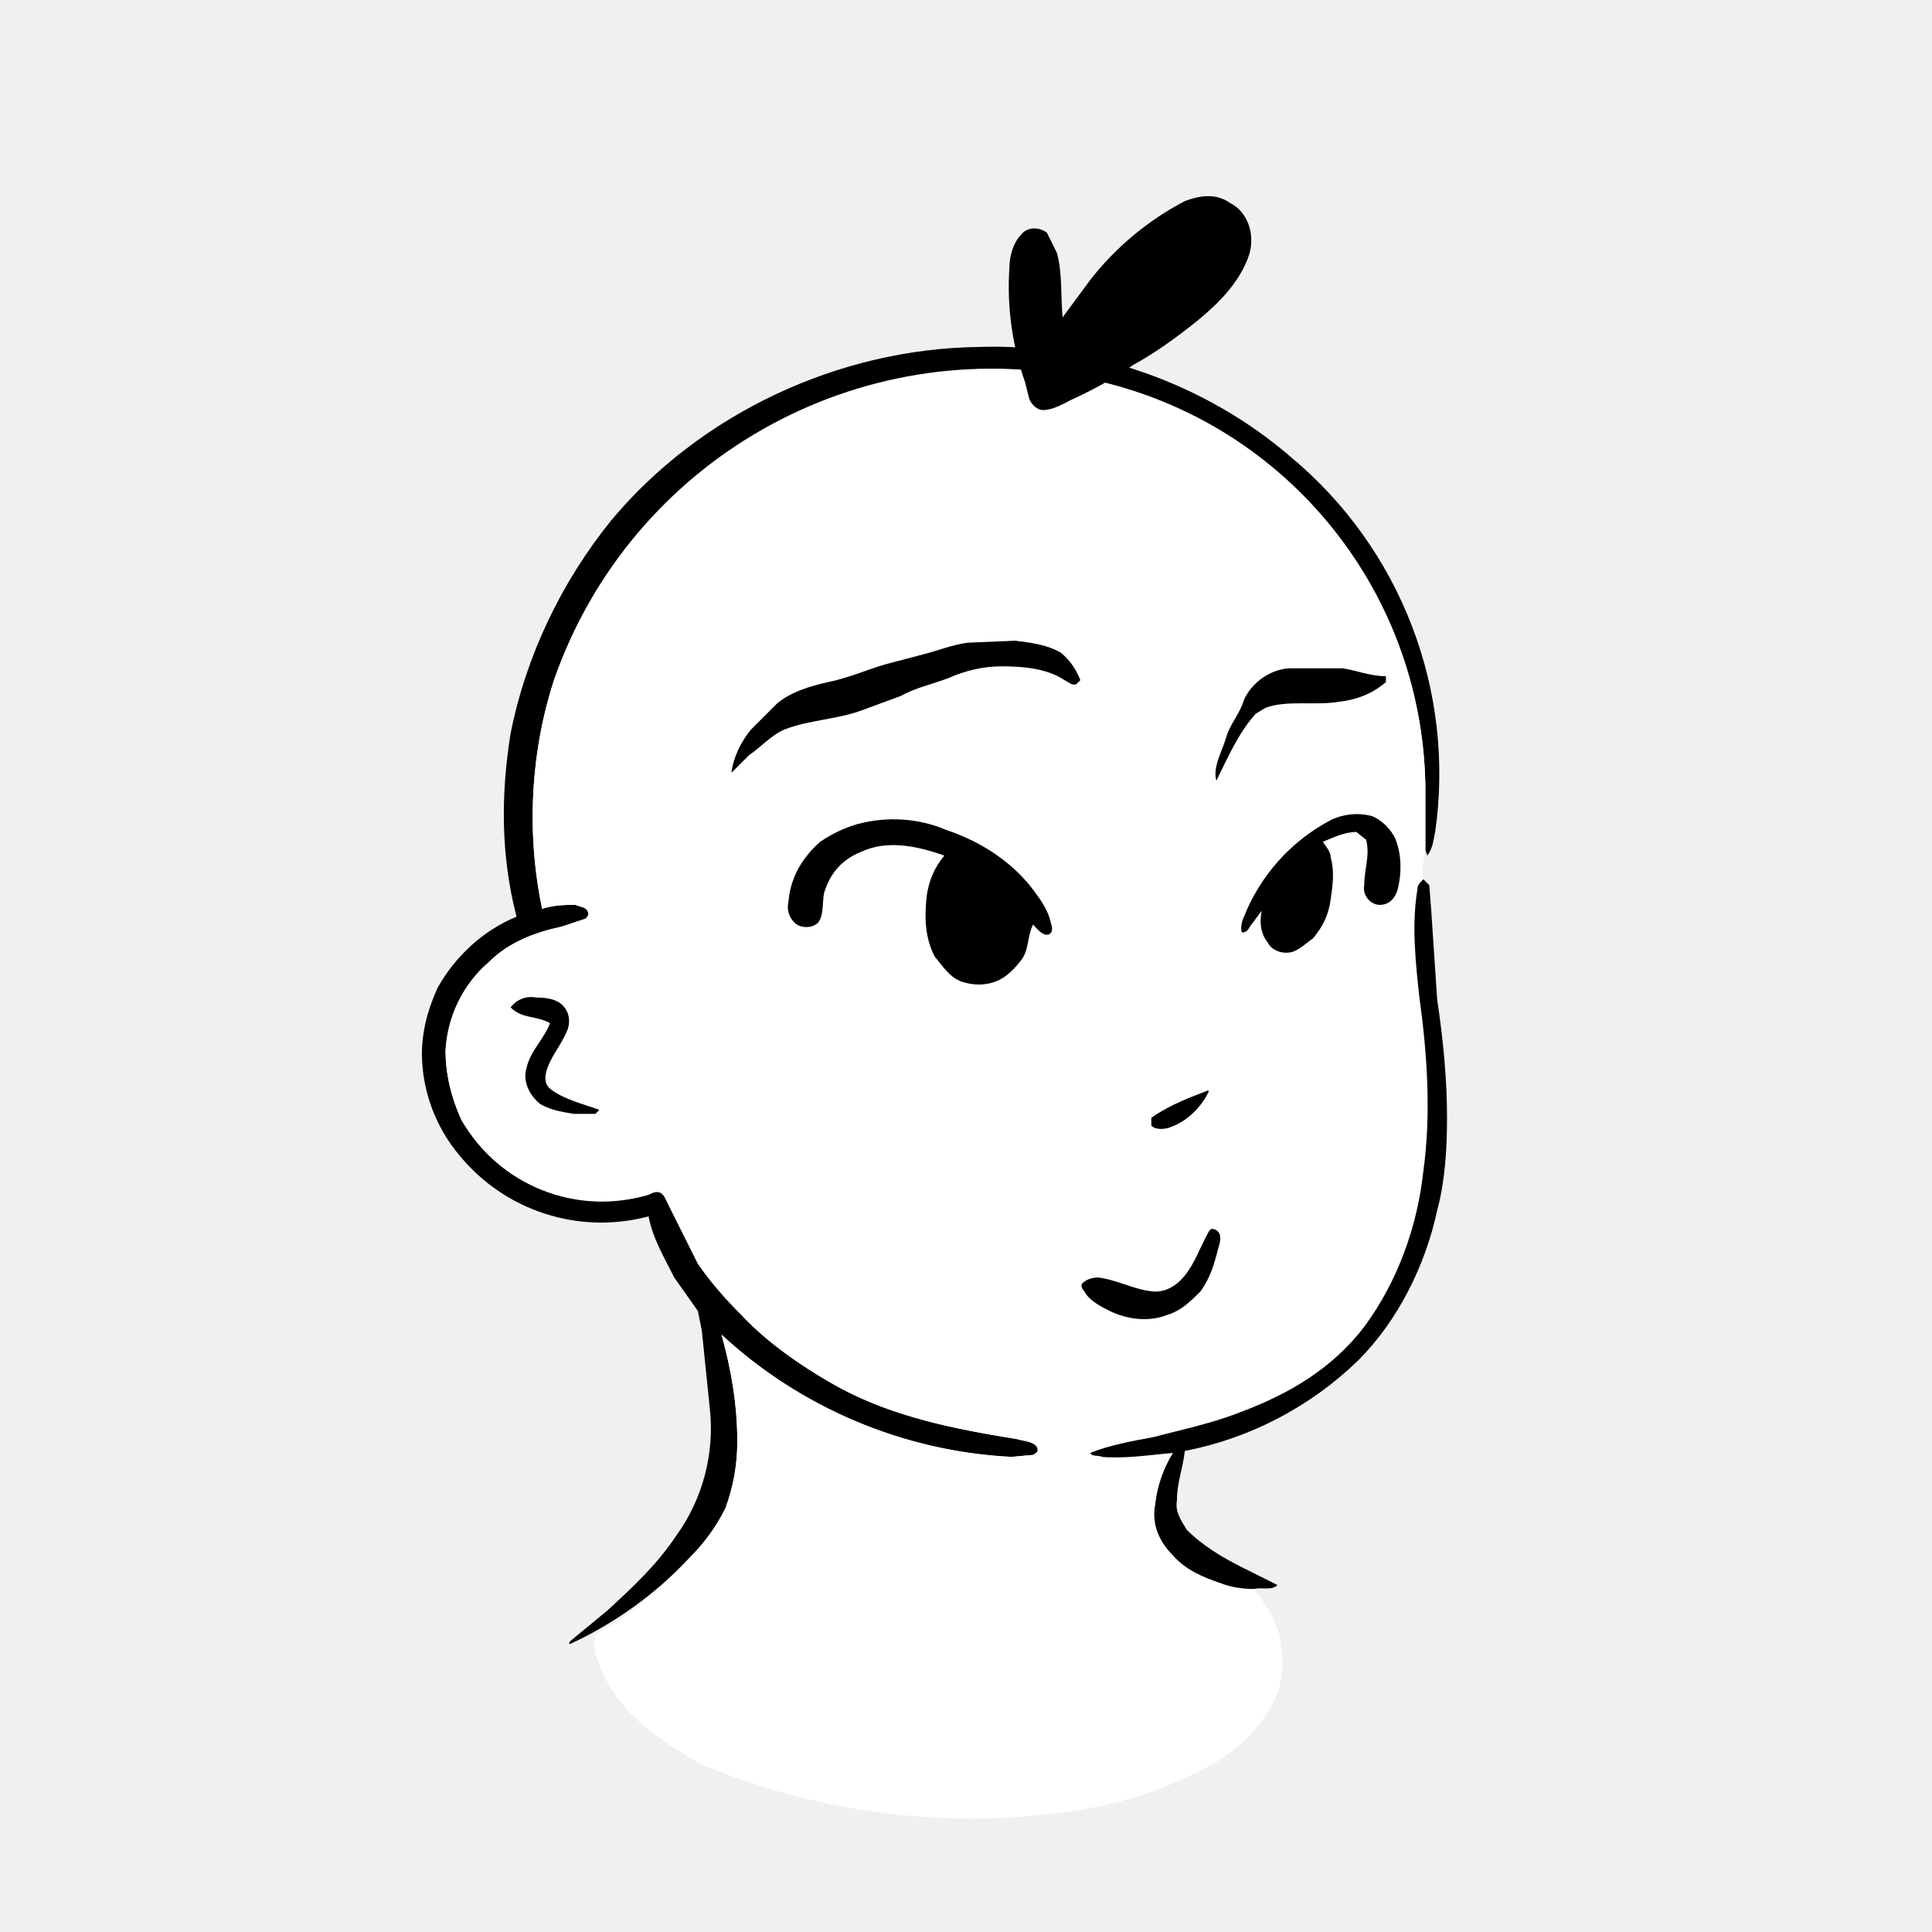
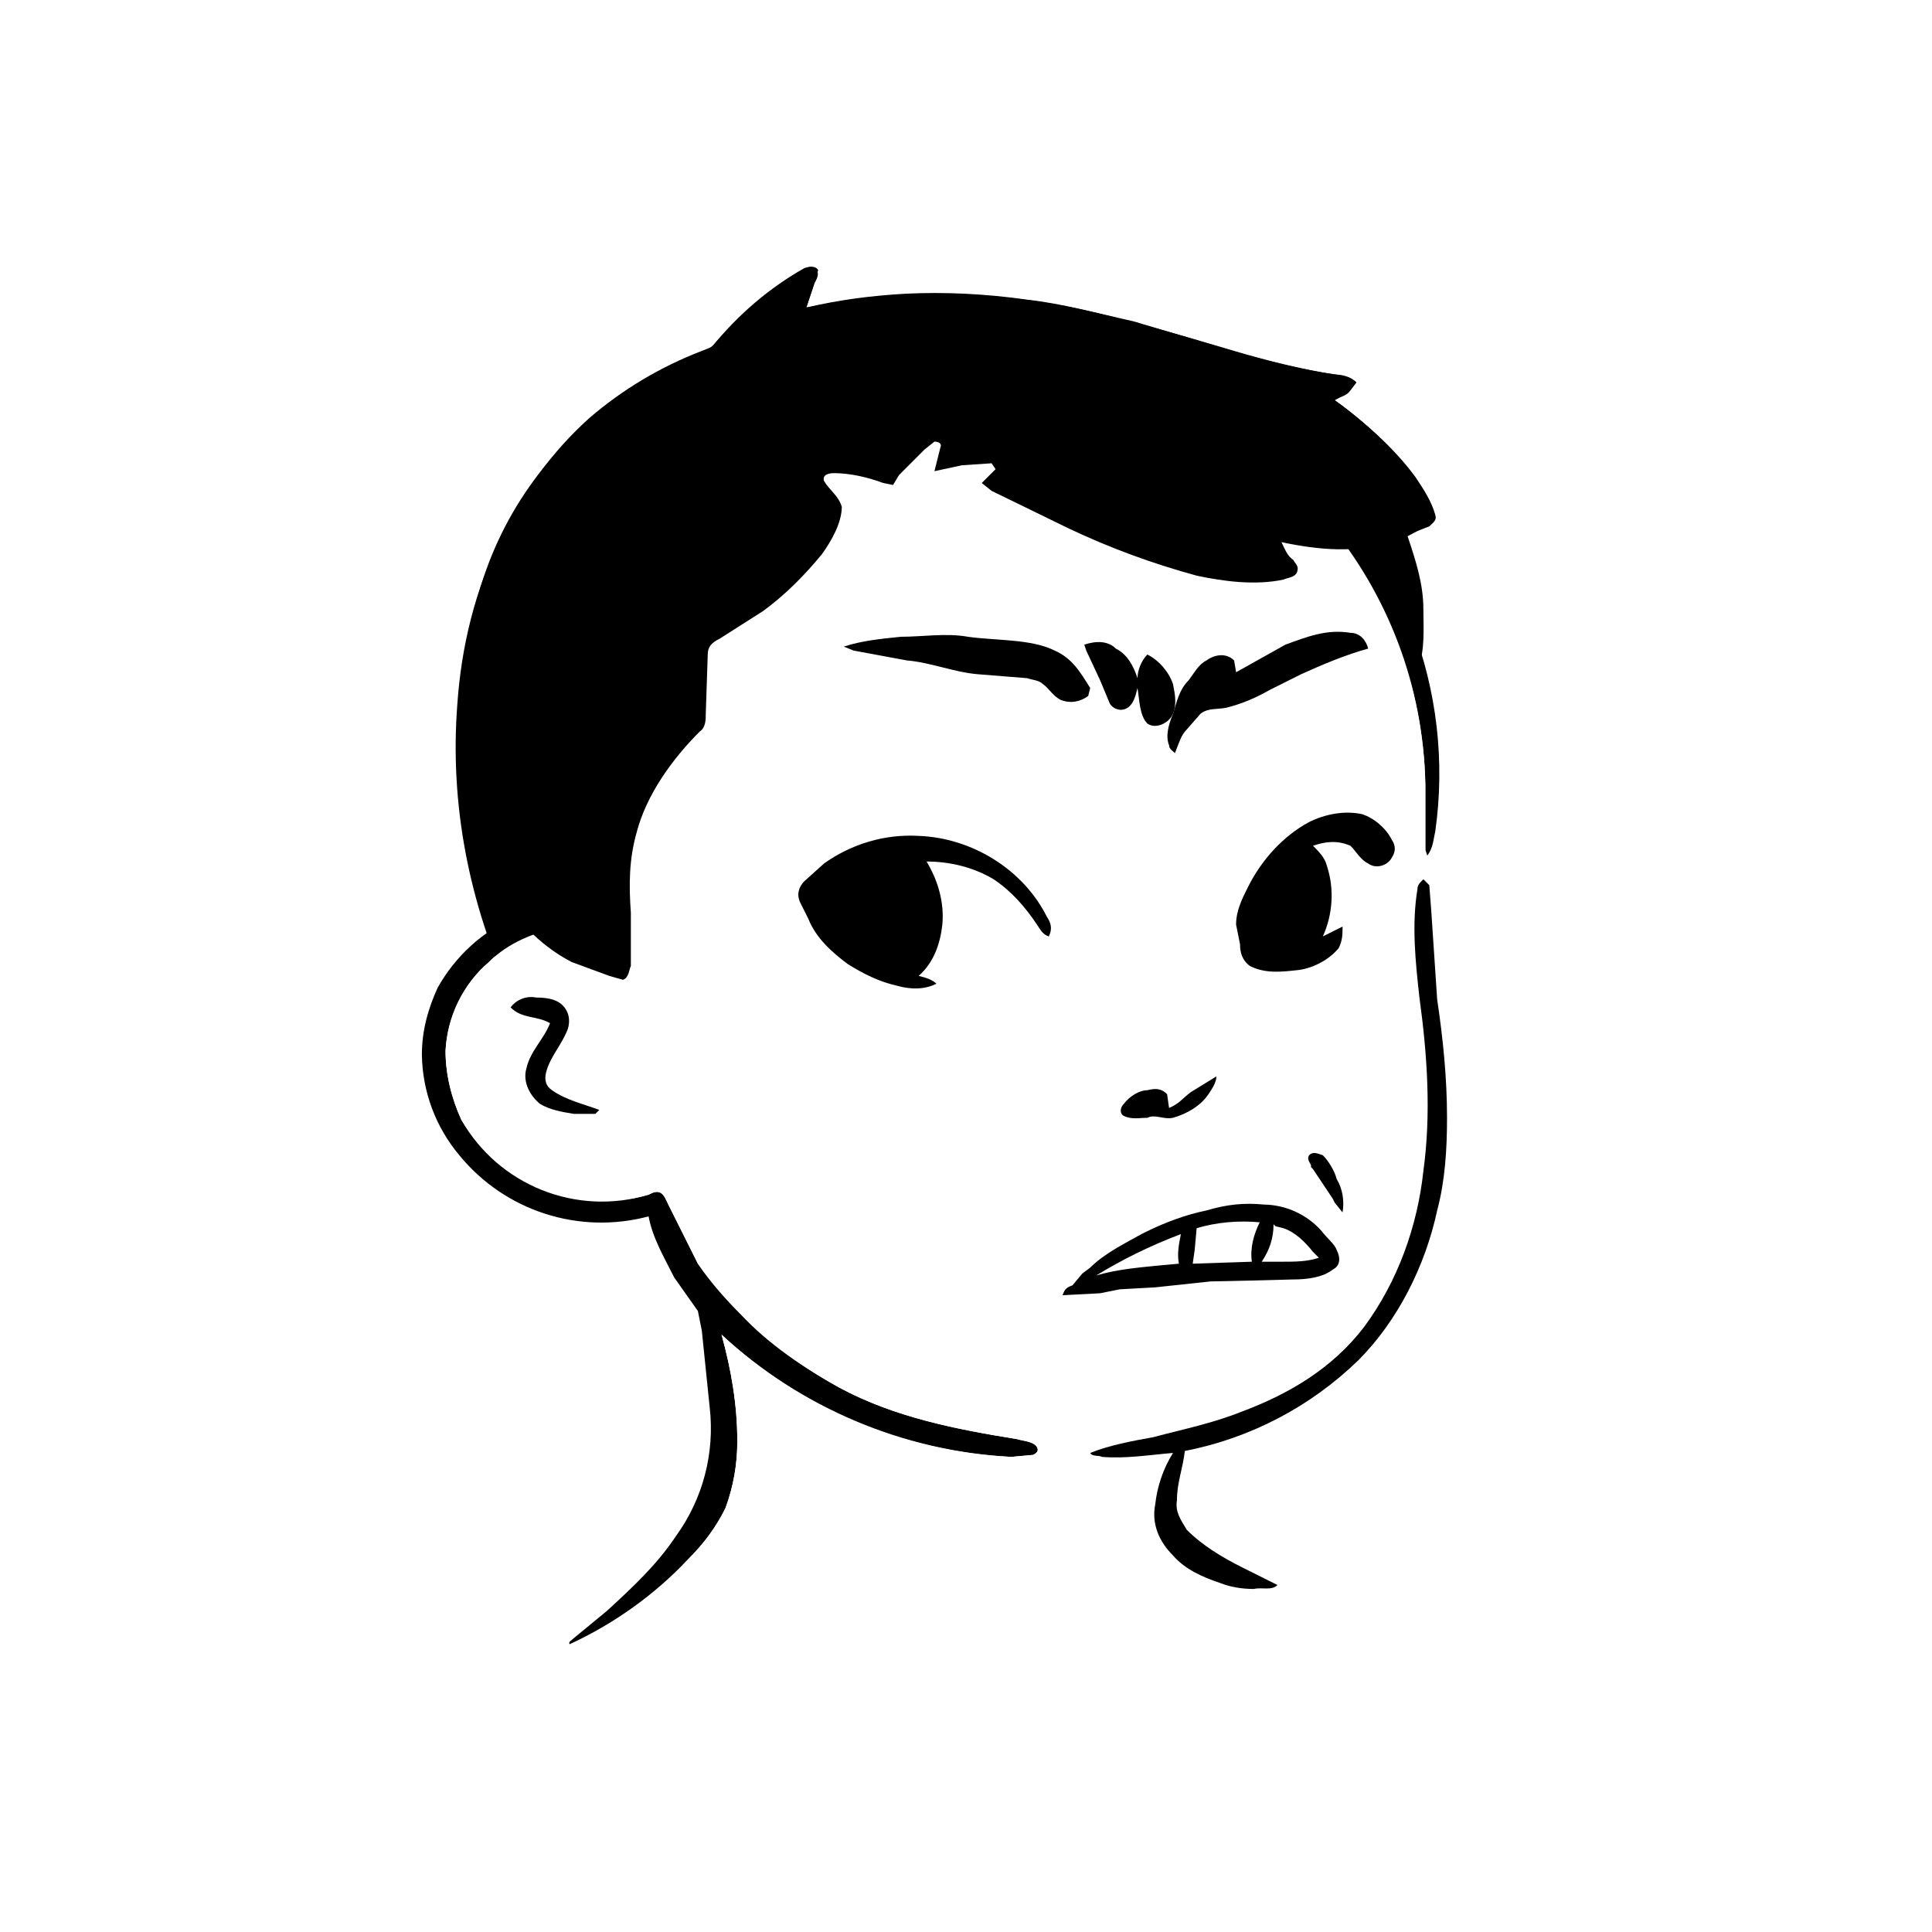
<svg xmlns="http://www.w3.org/2000/svg" viewBox="0 0 980 980" fill="none" shape-rendering="auto">
  <mask id="viewboxMask">
    <rect width="980" height="980" rx="0" ry="0" x="0" y="0" fill="#fff" />
  </mask>
  <g mask="url(#viewboxMask)">
+     <rect fill="#ffffff" width="980" height="980" x="0" y="0" />
    <g transform="translate(10 -60)">
+       <path d="m405 197-2 7-4 12c17-4 33-6 50-7 20-1 41 0 62 3 18 2 36 7 54 11l57 17c15 4 30 8 46 10 4 1 7 1 10 4l-3 4c-2 3-5 3-8 5 10 7 19 15 27 23l16 20c3 4 6 9 7 14v5l-13 7c4 12 8 24 8 37 0 10 1 21-3 31-1 3-1 6-4 7-4 1-7-2-9-5a328 328 0 0 1-42-64l-14-3 6 10c1 1 3 3 2 5-1 3-4 3-7 4-14 3-30 1-44-2-22-6-43-14-64-23l-24-13c-5-1-9-4-13-6-3-1-6-2-7-5l6-7-2-3c-3-1-7 1-11 1-6 0-12 1-17 3l2-12c0-2-3-4-4-2-4 2-6 5-9 8l-10 12-3 1-24-6-8 1c-2 1-2 3 0 4 3 4 6 7 8 12 0 9-5 17-10 24-9 11-19 21-31 29l-21 14c-4 2-6 5-6 8l-1 29c0 3 0 6-2 9-15 15-28 32-34 53-4 15-3 29-2 44v21l-1 9c-1 4-4 7-8 8-10 3-20 8-32 8-5 0-7 4-12 2s-6-7-8-11c-21-46-31-96-27-147 2-29 9-58 22-84 11-23 26-44 45-61a194 194 0 0 1 57-34l5-2a176 176 0 0 1 48-40c2-1 5-1 6 1Z" fill="#000000" />
      <path d="M486 236c57-2 115 18 159 56a209 209 0 0 1 73 190c-1 4-1 8-4 12l-1-3v-33a215 215 0 0 0-172-206 235 235 0 0 0-270 153c-12 37-14 78-6 116 6-2 12-2 17-2 2 1 5 1 6 3s0 3-1 4l-12 4c-14 3-27 8-37 18a63 63 0 0 0-22 45c0 12 3 24 8 35 8 13 19 24 33 31 18 10 41 13 62 7 2-1 4-2 6-1s3 4 4 6l15 30a215 215 0 0 0 72 63c28 15 59 21 90 26 3 1 8 1 10 4 1 2 0 3-2 4l-11 1a231 231 0 0 1-147-62c5 18 8 36 8 54 0 12-2 23-6 34-5 10-11 18-19 26a196 196 0 0 1-60 43c-1-1 1-2 2-3l17-14c13-12 25-23 35-38a93 93 0 0 0 17-65l-4-39-2-10-12-17c-5-10-11-20-13-31a93 93 0 0 1-96-31 81 81 0 0 1-19-51c0-12 3-23 8-34 9-16 23-29 40-36-8-31-8-62-3-93 8-40 26-77 51-108 45-54 115-87 186-88Z" fill="#000" />
      <path d="M541 252a214 214 0 0 1 172 206v33c-1 5-2 10-1 15-2 2-3 3-3 5-3 18-1 37 1 55 4 29 6 59 2 88-3 28-13 56-30 79-16 21-38 34-62 43-15 6-30 9-45 13-11 2-22 4-32 8 1 2 4 1 6 2 12 1 24-1 36-2-5 8-8 17-9 26-2 10 2 19 9 26 6 7 15 11 24 14 5 2 11 3 17 3 7 9 13 18 14 30 2 12-1 24-8 34-9 14-22 23-37 30-18 9-38 15-57 18a352 352 0 0 1-192-23c-18-10-38-23-48-42-4-7-8-16-6-24 18-10 33-23 47-38 8-8 14-16 19-26 4-11 6-22 6-34 0-18-3-36-8-54a235 235 0 0 0 147 62l11-1c2-1 3-2 2-4-2-3-7-3-10-4-31-5-62-11-90-26-18-10-36-22-50-37-8-8-16-17-22-26l-15-30c-1-2-2-5-4-6s-4 0-6 1a82 82 0 0 1-95-38c-5-11-8-23-8-35 1-17 9-34 22-45 10-10 23-15 37-18l12-4c1-1 2-2 1-4s-4-2-6-3c-5 0-11 0-17 2-8-38-6-79 6-116a236 236 0 0 1 270-153Z" fill="#ffffff" />
      <path d="m712 506 3 3 1 13 3 45c3 20 5 40 5 60 0 16-1 32-5 47-6 28-20 56-40 76a174 174 0 0 1-88 46c-1 9-4 16-4 25-1 6 2 10 5 15 8 8 18 14 28 19l18 9c-3 3-8 1-12 2-6 0-12-1-17-3-9-3-18-7-24-14-7-7-11-16-9-26 1-9 4-18 9-26-12 1-24 3-36 2-2-1-5 0-6-2 10-4 21-6 32-8 15-4 30-7 45-13 24-9 46-22 62-43 17-23 27-51 30-79 4-29 2-59-2-88-2-18-4-37-1-55 0-2 1-3 3-5ZM262 566c6 0 12 1 15 6 2 3 2 7 1 10-3 8-9 14-11 22-1 4 0 7 3 9 7 5 16 7 24 10l-2 2h-11c-6-1-12-2-17-5-5-4-9-11-7-18 2-9 9-15 12-23-7-4-14-2-20-8 3-4 8-6 13-5Z" fill="#000" />
-       <path d="M686 474c5 2 10 7 12 12 3 8 3 17 1 25-1 4-4 8-9 8s-9-5-8-10c0-8 3-15 1-23l-5-4c-6 0-12 3-17 5 2 3 4 5 4 8 2 7 1 14 0 21-1 8-4 14-9 20-3 2-7 6-11 7-5 1-10-1-12-5-4-5-4-11-3-16l-6 8c-1 2-2 3-4 3-1-2 0-6 1-8a95 95 0 0 1 44-49c6-3 14-4 21-2ZM470 481c18 6 35 17 46 33 3 4 6 9 7 14 1 3 1 5-1 6-3 1-6-3-8-5-3 6-2 13-6 18-3 4-7 8-11 10-6 3-13 3-19 1s-10-8-14-13c-5-10-5-20-4-30 1-8 4-15 9-21-14-5-29-8-42-2-10 4-16 11-19 21-1 5 0 11-3 15-3 3-9 3-12 0s-4-7-3-11c1-12 7-22 16-30 6-4 12-7 19-9 15-4 31-3 45 3Z" fill="#000000" />
-       <path d="M505 385c8 1 16 2 23 6 5 4 8 9 10 14l-2 2c-2 1-4-1-6-2-9-6-21-7-32-7-9 0-18 2-27 6-8 3-17 5-24 9l-19 7c-13 5-27 5-40 10-7 3-12 9-18 13l-9 9c1-8 5-16 10-22l13-13c7-6 17-9 26-11 10-2 19-6 29-9l19-5c8-2 15-5 23-6l24-1ZM671 399c7 1 14 4 22 4v3c-7 6-15 9-24 10-12 2-26-1-37 3l-5 3c-9 10-14 22-20 34-2-7 3-15 5-22s7-12 9-19c4-9 14-16 24-16h26Z" fill="#000000" />
-       <path d="M603 613v1c-4 8-11 15-20 18-3 1-7 1-9-1v-4c7-5 16-9 24-12l5-2Z" fill="#000000" />
-       <path d="M607 684c3 2 2 6 1 9-2 8-4 15-9 22-5 5-10 10-17 12-10 4-22 2-31-3-4-2-9-5-11-9-1-1-2-3-1-4 2-2 5-3 8-3 9 1 18 6 27 7 7 1 13-3 17-8 5-6 8-15 12-22 1-2 2-2 4-1Z" fill="#000000" />
-       <path d="M614 163c10 5 13 18 9 28-5 13-15 23-26 32-10 8-21 16-32 22-10 7-21 13-32 18-4 2-9 5-14 5-3 0-6-3-7-6l-2-8a146 146 0 0 1-8-58c0-6 2-13 6-17 3-4 9-4 13-1l5 10c3 10 2 23 3 33l14-19a148 148 0 0 1 48-40c8-3 16-4 23 1Z" fill="#000000" />
+       <path d="M681 473c6 2 12 7 15 13 2 3 2 6 0 9-2 4-8 6-12 3-4-2-6-6-9-9-7-3-13-2-19 0 3 3 6 6 7 10 4 12 3 25-2 36l10-5c0 4 0 7-2 11-5 6-13 10-20 11-9 1-17 2-25-2-4-3-5-7-5-11l-2-10c0-7 3-13 6-19 7-14 18-26 31-33 8-4 18-6 27-4ZM456 484c27 1 53 17 65 41 2 3 3 6 1 10-3-1-4-3-6-6-6-9-13-17-22-23-10-6-22-9-34-9 6 10 9 21 8 32-1 9-4 19-12 26 4 1 7 2 9 4-6 3-13 3-20 1-9-2-17-6-25-11-8-6-16-13-20-23l-4-8c-2-4-1-8 2-11l10-9c14-10 31-15 48-14Z" fill="#000000" />
+       <g fill="#000000">
+         <path d="M675 381c5 0 8 4 9 8-11 3-23 8-34 13l-16 8c-7 4-14 7-22 9-5 1-9 0-13 3l-7 8c-3 3-4 7-6 12-1-1-3-2-3-4-2-5 0-11 2-16 2-6 3-12 8-17 3-4 5-8 9-10 4-3 10-4 14 0l1 6 25-14c11-4 21-8 33-6ZM481 383c14 2 32 1 44 7 9 4 13 11 18 19l-1 4c-4 3-9 4-14 2-4-2-6-6-9-8-2-2-5-2-8-3l-25-2c-12-1-24-6-36-7l-27-5-5-2c9-3 19-4 29-5 11 0 23-2 34 0Z" />
+         <path d="M540 387c6-2 12-2 16 2 6 3 9 9 11 15 0-4 2-9 5-12 6 3 11 9 13 15 1 5 2 10 0 15s-9 8-13 5c-4-4-4-12-5-18-1 4-2 8-5 10s-7 1-9-2l-5-12-7-15-1-3Z" />
+       </g>
+       <path d="M607 606c0 3-2 6-4 9-4 6-11 10-18 12-5 1-9-2-13 0-4 0-8 1-12-1-2-1-2-4 0-6 3-4 8-7 12-7 4-1 7-1 10 2l1 7c5-2 7-5 11-8l13-8Z" fill="#000000" />
+       <path fill-rule="evenodd" clip-rule="evenodd" d="M661 646c3 3 6 8 7 12 3 5 4 11 3 17l-4-5-1-2-10-15-1-1v-1c-1-2-2-3-1-5 2-2 4-1 7 0Zm-30 25a40 40 0 0 1 29 13c3 4 7 7 8 10 2 4 2 8-2 10-5 4-13 5-20 5a5207 5207 0 0 1-42 1l-28 3-18 1-10 2-19 1c1-3 2-4 5-5l5-6 4-3c7-7 17-12 26-17l2-1c10-5 21-9 31-11 10-3 19-4 29-3Zm-6 29c-1-7 1-14 4-20-11-1-22 0-32 3l-1 11-1 7 30-1Zm11-19 1 1 4 1c6 2 11 7 15 12l3 3c-6 2-12 2-19 2h-10c4-6 6-12 6-19Zm-48 20c-1-5 0-10 1-15a254 254 0 0 0-43 21c10-3 21-4 31-5l11-1Z" fill="#000000" />
+       <path d="M404 197c2 2 0 5-1 7l-4 12a338 338 0 0 1 135 0c28 6 55 14 82 22 17 5 33 9 51 12 4 0 8 1 11 4l-4 5-7 4c15 11 30 24 41 39 4 6 8 12 10 19 1 3-1 4-3 6l-18 7c-18 7-38 5-57 1 2 4 3 7 6 9 1 2 3 3 2 6s-5 3-7 4c-14 3-30 1-44-2-22-6-44-14-65-24l-39-19-5-4 7-7-2-3-15 1-14 3 3-12c1-2-1-3-3-3l-5 4-13 13-3 5-5-1c-8-3-17-5-25-5-3 0-6 1-5 4 3 5 7 7 9 13 0 8-5 17-10 24-9 11-19 21-30 29l-22 14c-4 2-6 4-6 8l-1 30c0 3 0 7-3 9-14 14-27 32-32 51-4 14-4 27-3 41v27c-1 2-1 6-4 7l-7-2-19-7a85 85 0 0 1-38-40c-6-13-10-26-13-40a228 228 0 0 1 3-104 178 178 0 0 1 72-102c13-10 28-19 44-24l4-3a162 162 0 0 1 46-39c3-1 5-1 6 1Z" fill="#000000" />
    </g>
    <g transform="translate(10 -60)" />
  </g>
</svg>
